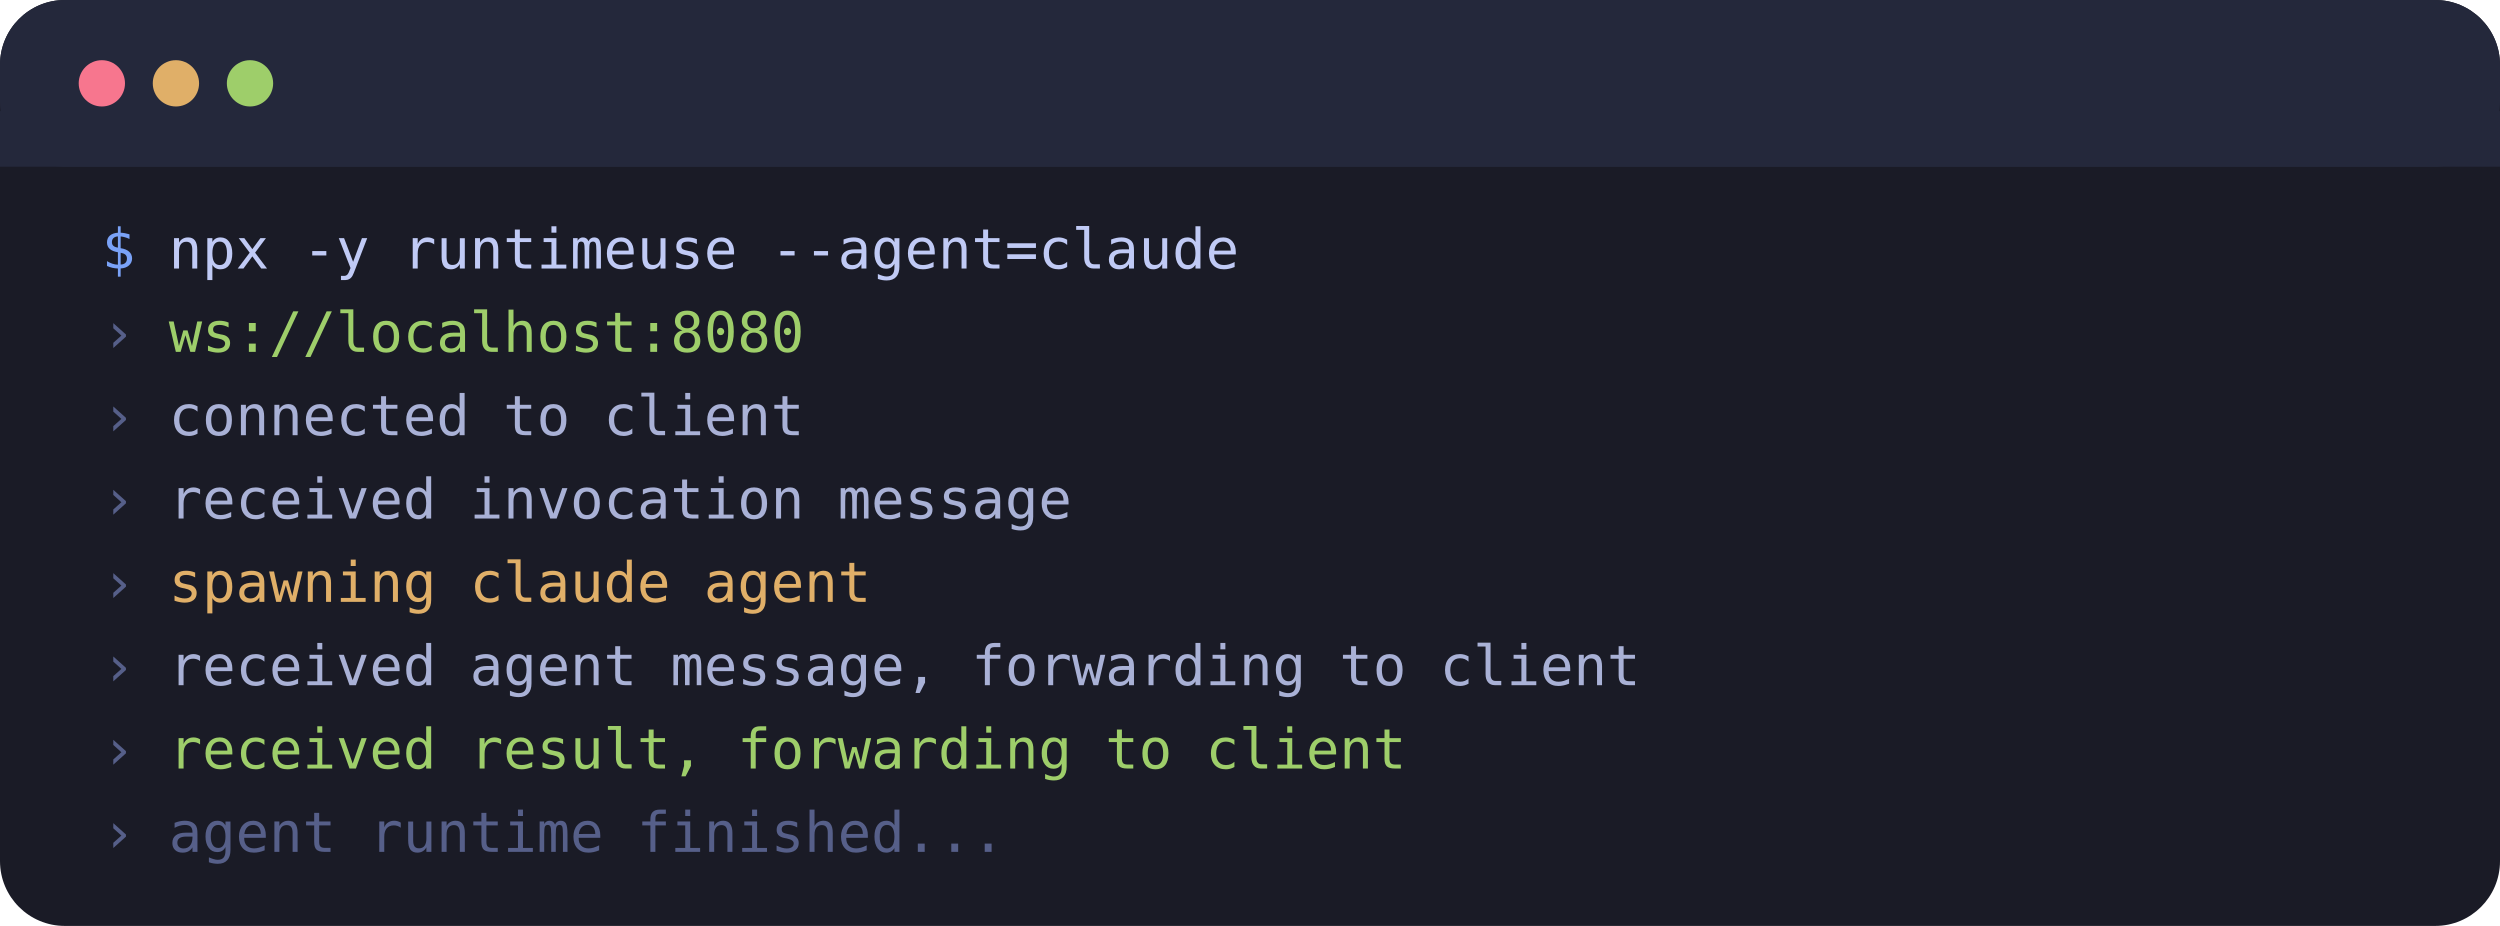
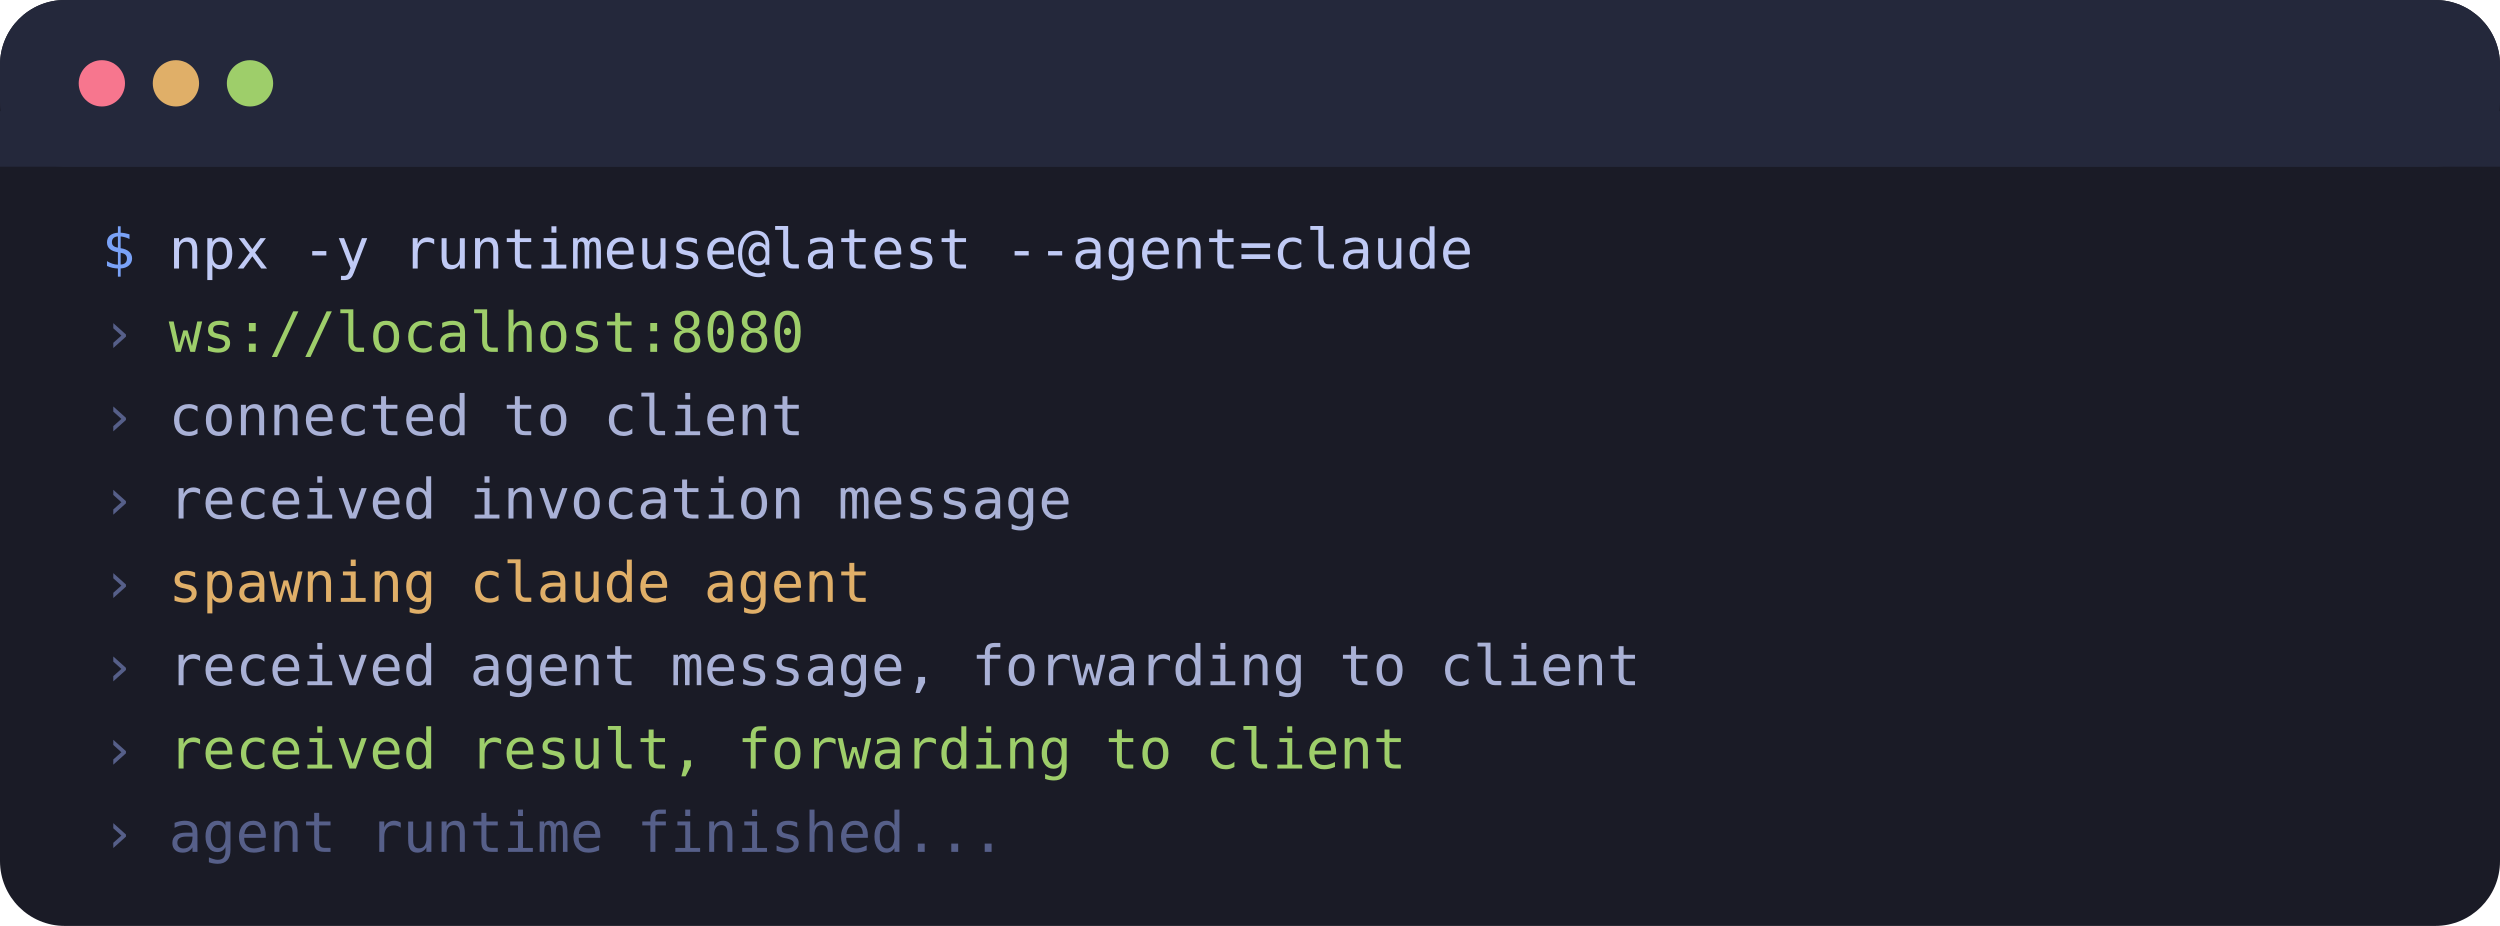
<svg xmlns="http://www.w3.org/2000/svg" viewBox="0 0 540 200" fill="none">
  <rect width="540" height="200" rx="14" fill="#1a1b26" />
  <rect width="540" height="36" rx="14" fill="#24283b" />
  <rect y="24" width="540" height="12" fill="#24283b" />
  <circle cx="22" cy="18" r="5" fill="#f7768e" />
  <circle cx="38" cy="18" r="5" fill="#e0af68" />
  <circle cx="54" cy="18" r="5" fill="#9ece6a" />
  <text font-family="ui-monospace, 'SF Mono', Menlo, Monaco, monospace" font-size="12">
    <tspan x="22" y="58" fill="#7aa2f7">$</tspan>
-     <tspan fill="#c0caf5"> npx -y runtimeuse --agent=claude</tspan>
+     <tspan fill="#c0caf5"> npx -y runtimeuse@latest --agent=claude</tspan>
  </text>
  <text font-family="ui-monospace, 'SF Mono', Menlo, Monaco, monospace" font-size="12">
    <tspan x="22" y="76" fill="#565f89">›</tspan>
    <tspan fill="#9ece6a"> ws://localhost:8080</tspan>
  </text>
  <text font-family="ui-monospace, 'SF Mono', Menlo, Monaco, monospace" font-size="12">
    <tspan x="22" y="94" fill="#565f89">›</tspan>
    <tspan fill="#a9b1d6"> connected to client</tspan>
  </text>
  <text font-family="ui-monospace, 'SF Mono', Menlo, Monaco, monospace" font-size="12">
    <tspan x="22" y="112" fill="#565f89">›</tspan>
    <tspan fill="#a9b1d6"> received invocation message</tspan>
  </text>
  <text font-family="ui-monospace, 'SF Mono', Menlo, Monaco, monospace" font-size="12">
    <tspan x="22" y="130" fill="#565f89">›</tspan>
    <tspan fill="#e0af68"> spawning claude agent</tspan>
  </text>
  <text font-family="ui-monospace, 'SF Mono', Menlo, Monaco, monospace" font-size="12">
    <tspan x="22" y="148" fill="#565f89">›</tspan>
    <tspan fill="#a9b1d6"> received agent message, forwarding to client</tspan>
  </text>
  <text font-family="ui-monospace, 'SF Mono', Menlo, Monaco, monospace" font-size="12">
    <tspan x="22" y="166" fill="#565f89">›</tspan>
    <tspan fill="#9ece6a"> received result, forwarding to client</tspan>
  </text>
  <text font-family="ui-monospace, 'SF Mono', Menlo, Monaco, monospace" font-size="12">
    <tspan x="22" y="184" fill="#565f89">›</tspan>
    <tspan fill="#565f89"> agent runtime finished...</tspan>
  </text>
</svg>
